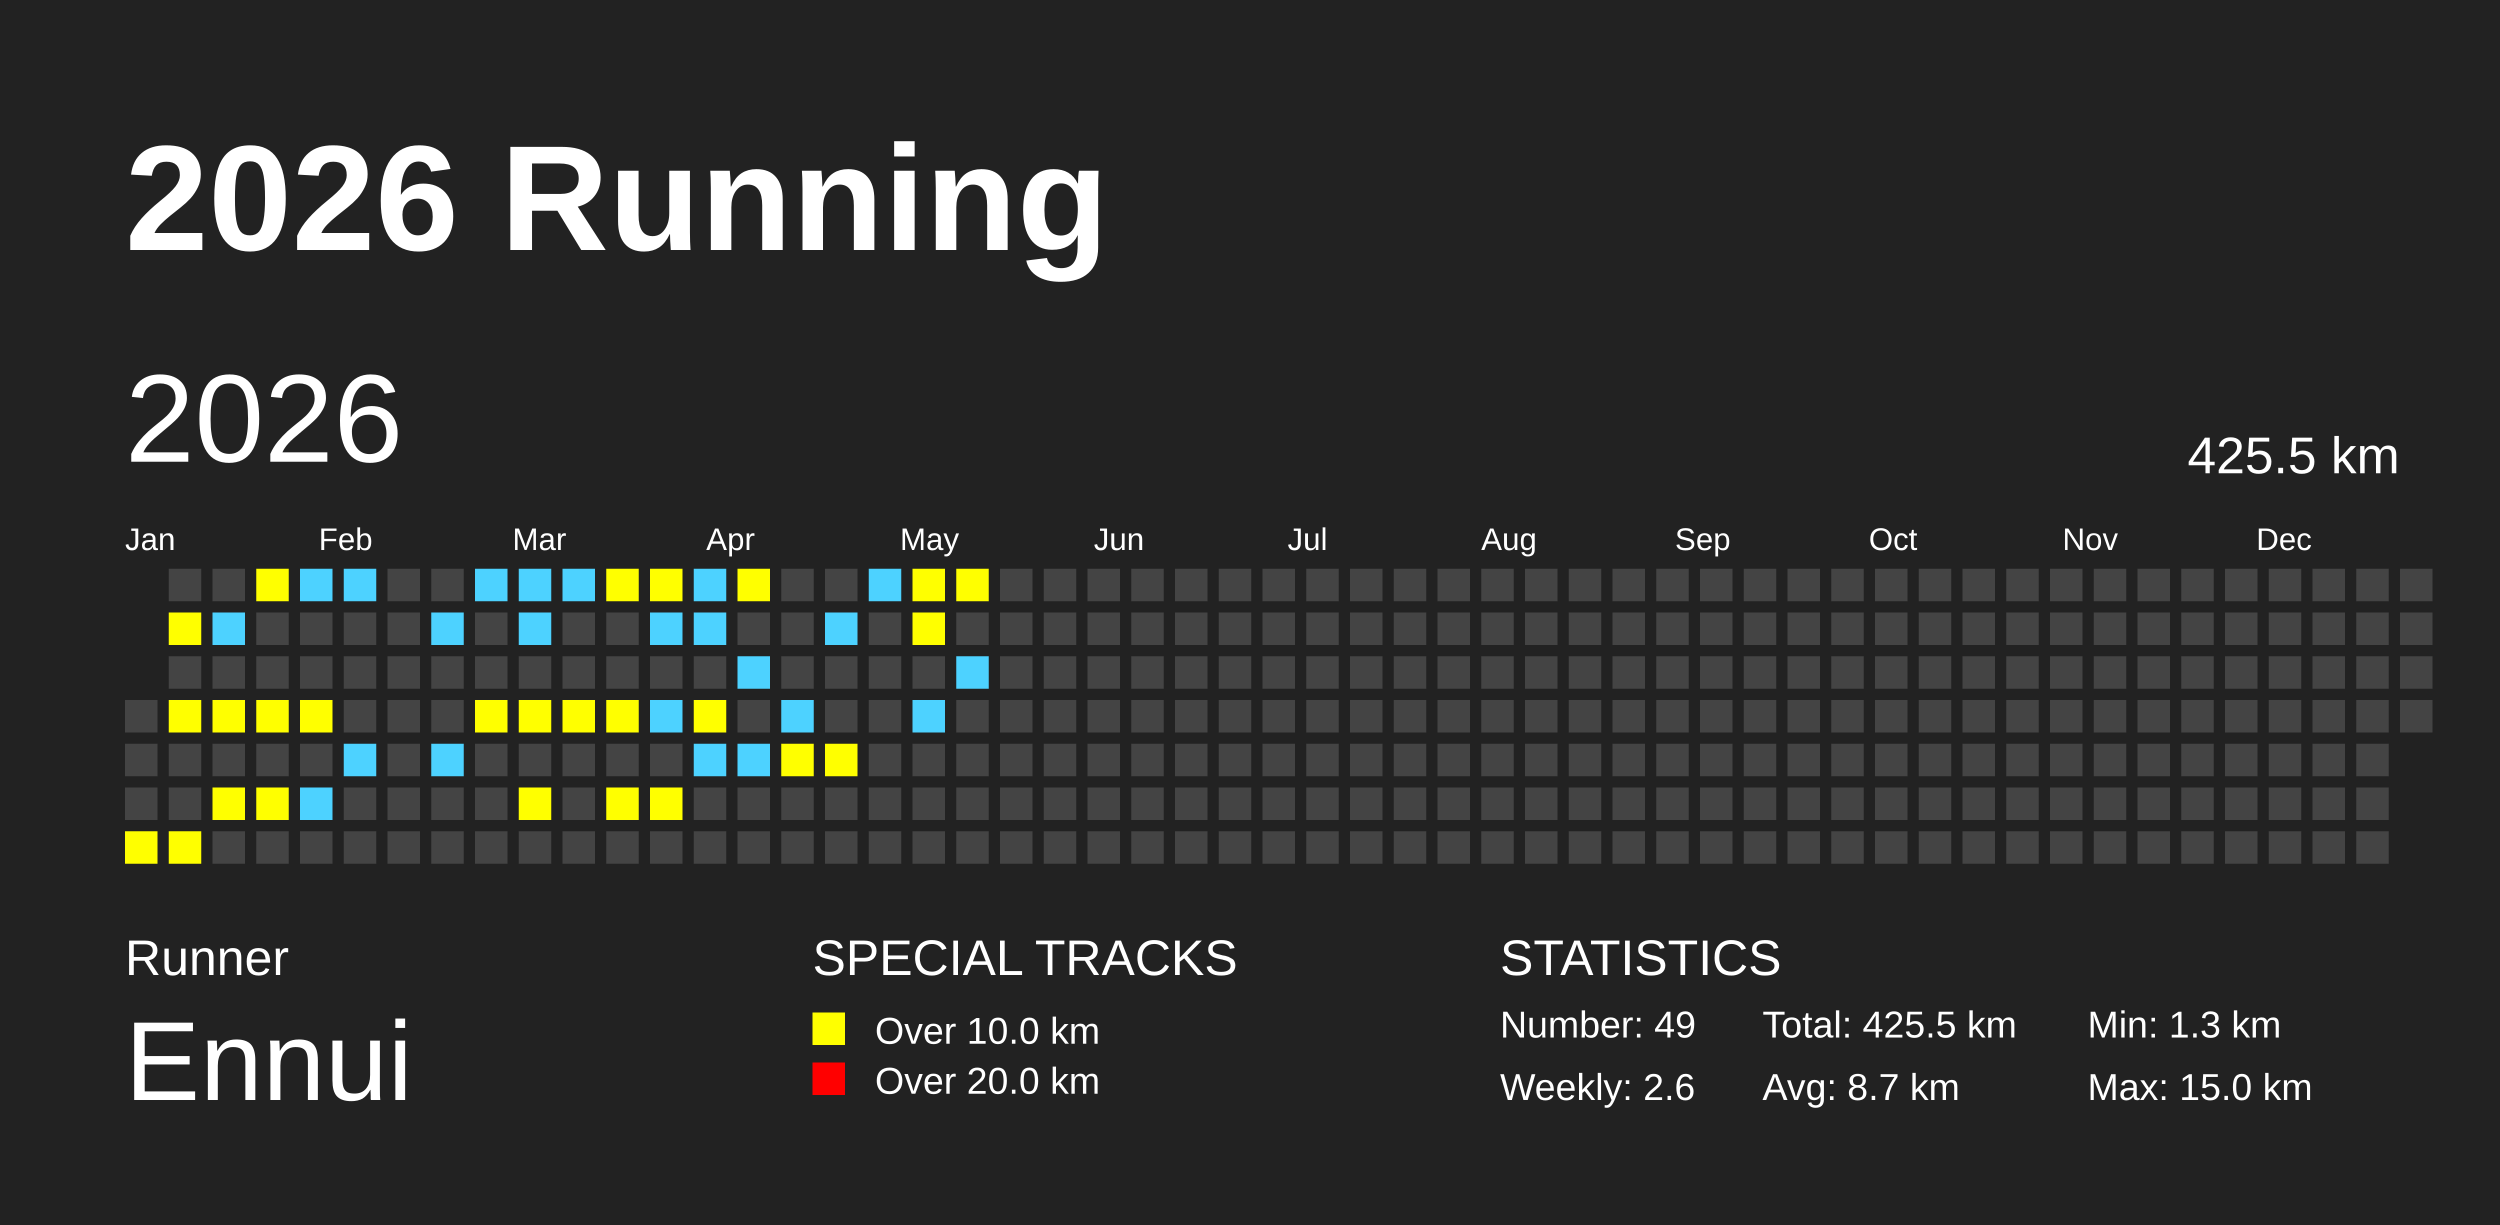
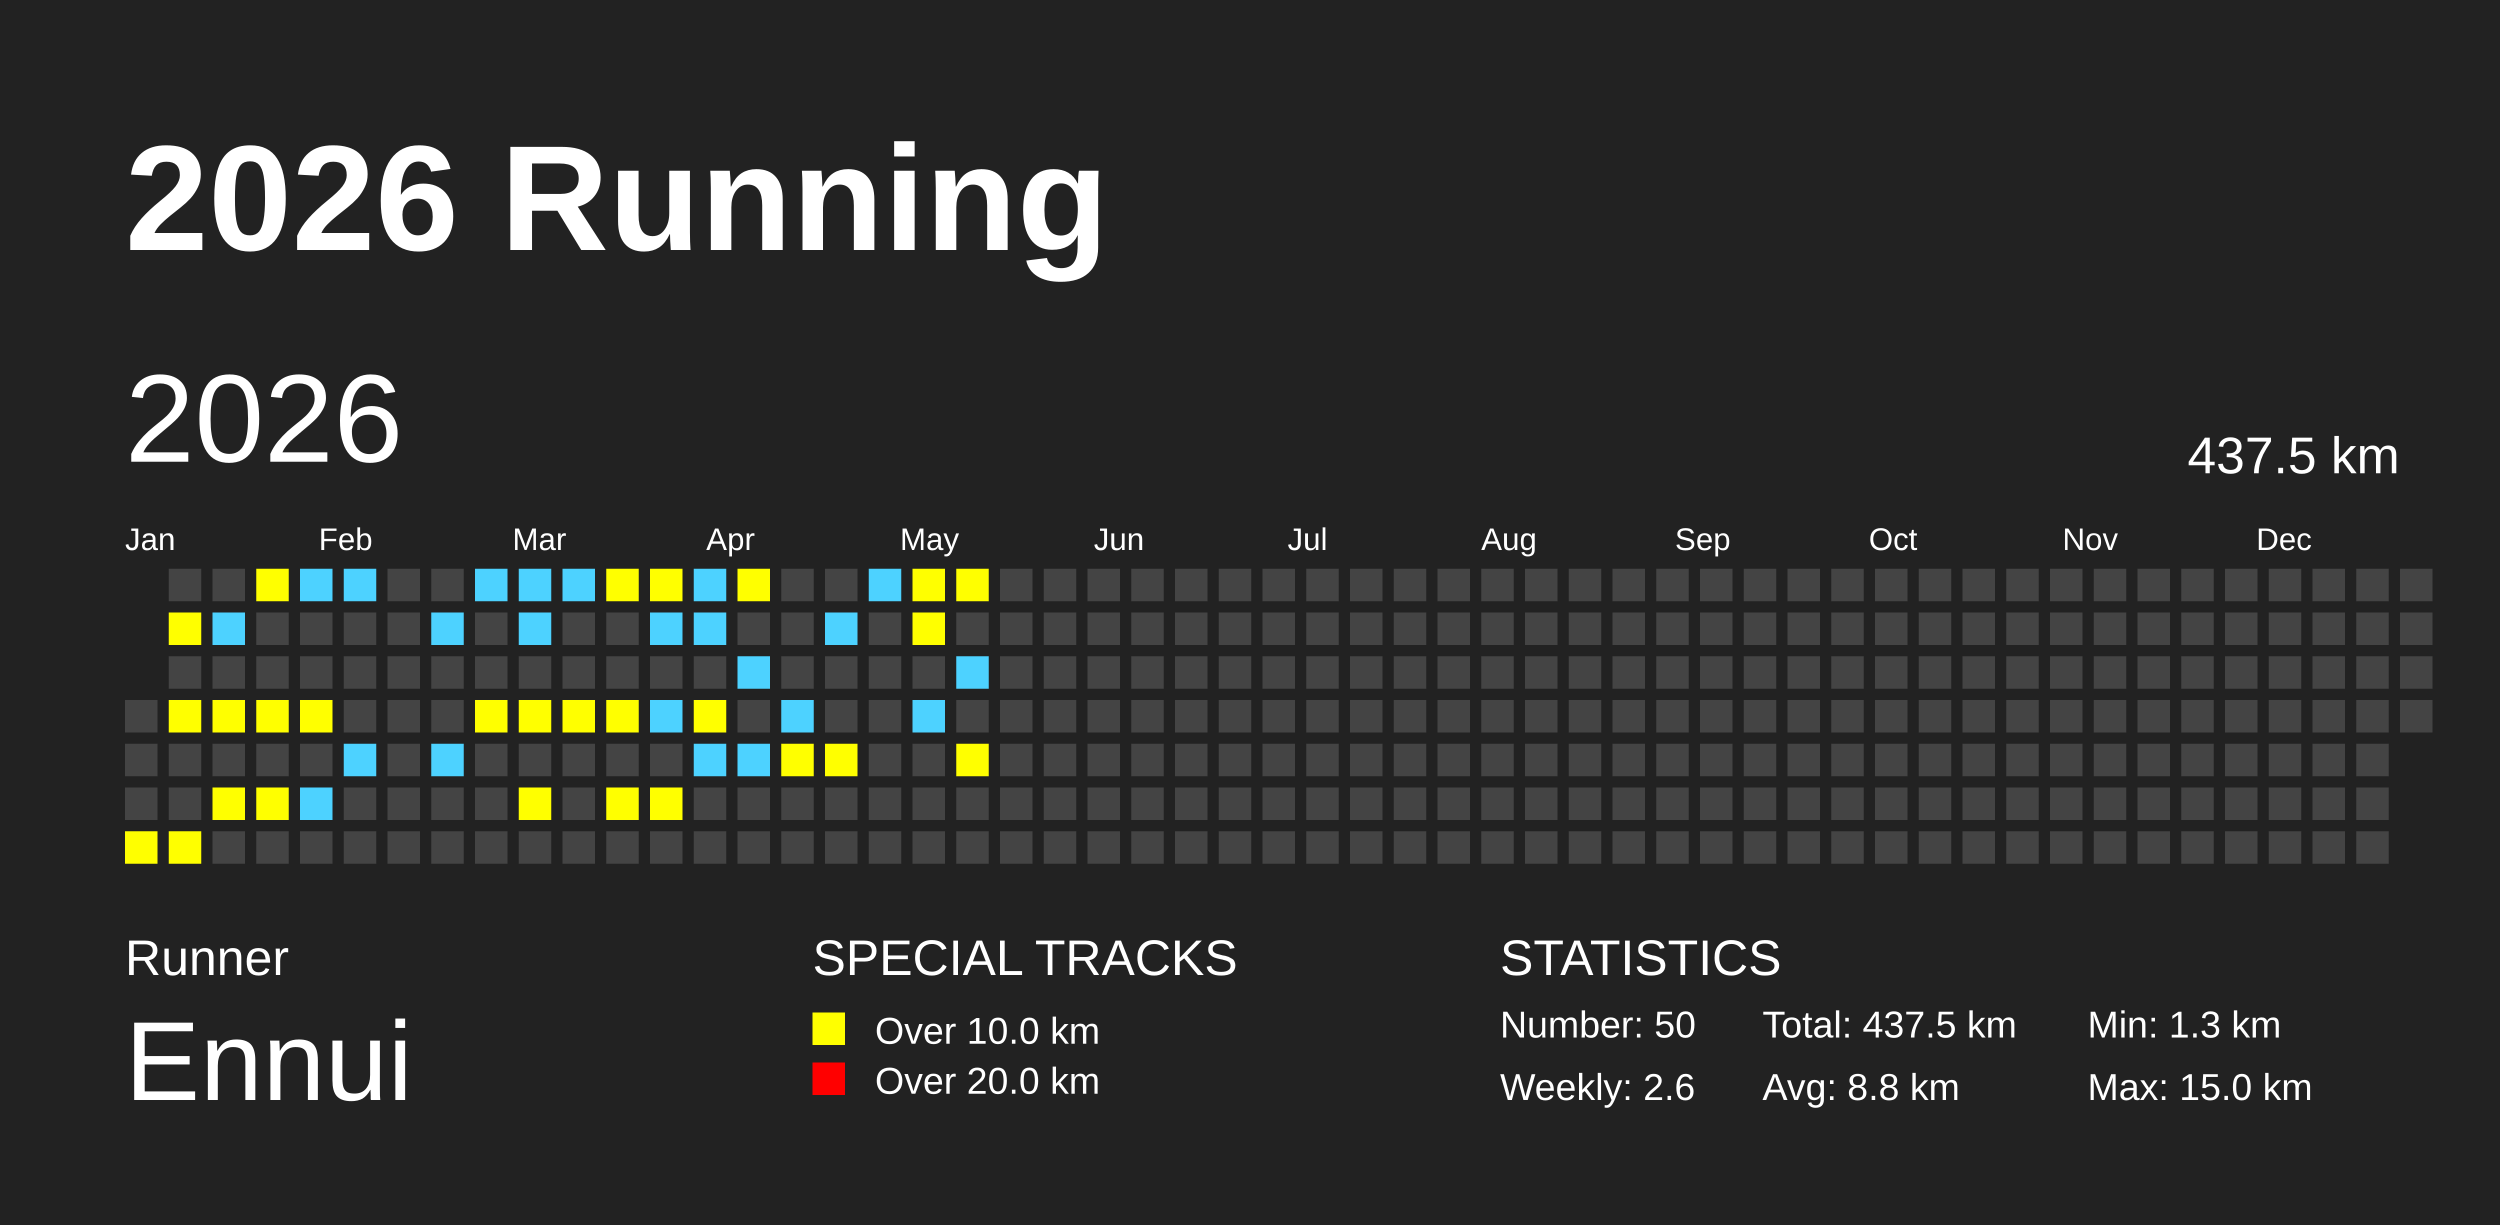
<svg xmlns="http://www.w3.org/2000/svg" baseProfile="full" height="98mm" version="1.1" viewBox="0,0,200,98" width="200mm">
  <defs />
  <rect fill="#222222" height="98" width="200" x="0" y="0" />
  <text fill="#FFFFFF" style="font-size:12px; font-family:Arial; font-weight:bold;" x="10" y="20">2026 Running</text>
  <text fill="#FFFFFF" style="font-size:4px; font-family:Arial" x="10" y="78">Runner</text>
  <text fill="#FFFFFF" style="font-size:9px; font-family:Arial" x="10" y="88">Ennui</text>
  <text fill="#FFFFFF" style="font-size:4px; font-family:Arial" x="65" y="78">SPECIAL TRACKS</text>
  <rect fill="yellow" height="2.6" width="2.6" x="65" y="81" />
  <text fill="#FFFFFF" style="font-size:3px; font-family:Arial" x="70" y="83.5">Over 10.0 km</text>
  <rect fill="red" height="2.6" width="2.6" x="65" y="85" />
  <text fill="#FFFFFF" style="font-size:3px; font-family:Arial" x="70" y="87.5">Over 20.0 km</text>
  <text fill="#FFFFFF" style="font-size:4px; font-family:Arial" x="120" y="78">STATISTICS</text>
-   <text fill="#FFFFFF" style="font-size:3px; font-family:Arial" x="120" y="83">Number: 49</text>
+   <text fill="#FFFFFF" style="font-size:3px; font-family:Arial" x="120" y="83">Number: 50</text>
  <text fill="#FFFFFF" style="font-size:3px; font-family:Arial" x="120" y="88">Weekly: 2.6</text>
-   <text fill="#FFFFFF" style="font-size:3px; font-family:Arial" x="141" y="83">Total: 425.5 km</text>
-   <text fill="#FFFFFF" style="font-size:3px; font-family:Arial" x="141" y="88">Avg: 8.7 km</text>
+   <text fill="#FFFFFF" style="font-size:3px; font-family:Arial" x="141" y="83">Total: 437.5 km</text>
+   <text fill="#FFFFFF" style="font-size:3px; font-family:Arial" x="141" y="88">Avg: 8.8 km</text>
  <text fill="#FFFFFF" style="font-size:3px; font-family:Arial" x="167" y="83">Min: 1.3 km</text>
  <text fill="#FFFFFF" style="font-size:3px; font-family:Arial" x="167" y="88">Max: 15.0 km</text>
  <text dominant-baseline="hanging" fill="#FFFFFF" style="font-size:10.0px; font-family:Arial;" x="10" y="30">2026</text>
-   <text dominant-baseline="hanging" fill="#FFFFFF" style="font-size:4.125px; font-family:Arial;" x="175" y="35">425.5 km</text>
+   <text dominant-baseline="hanging" fill="#FFFFFF" style="font-size:4.125px; font-family:Arial;" x="175" y="35">437.5 km</text>
  <text fill="#FFFFFF" style="font-size:2.5px; font-family:Arial" x="10.0" y="44">Jan</text>
  <text fill="#FFFFFF" style="font-size:2.5px; font-family:Arial" x="25.5" y="44">Feb</text>
  <text fill="#FFFFFF" style="font-size:2.5px; font-family:Arial" x="41.0" y="44">Mar</text>
  <text fill="#FFFFFF" style="font-size:2.5px; font-family:Arial" x="56.5" y="44">Apr</text>
  <text fill="#FFFFFF" style="font-size:2.5px; font-family:Arial" x="72.0" y="44">May</text>
  <text fill="#FFFFFF" style="font-size:2.5px; font-family:Arial" x="87.5" y="44">Jun</text>
  <text fill="#FFFFFF" style="font-size:2.5px; font-family:Arial" x="103.0" y="44">Jul</text>
  <text fill="#FFFFFF" style="font-size:2.5px; font-family:Arial" x="118.5" y="44">Aug</text>
  <text fill="#FFFFFF" style="font-size:2.5px; font-family:Arial" x="134.0" y="44">Sep</text>
  <text fill="#FFFFFF" style="font-size:2.5px; font-family:Arial" x="149.5" y="44">Oct</text>
  <text fill="#FFFFFF" style="font-size:2.5px; font-family:Arial" x="165.0" y="44">Nov</text>
  <text fill="#FFFFFF" style="font-size:2.5px; font-family:Arial" x="180.5" y="44">Dec</text>
  <rect fill="#444444" height="2.6" width="2.6" x="10.0" y="56.0" />
  <rect fill="#444444" height="2.6" width="2.6" x="10.0" y="59.5" />
  <rect fill="#444444" height="2.6" width="2.6" x="10.0" y="63.0" />
  <rect fill="yellow" height="2.6" width="2.6" x="10.0" y="66.5" />
  <rect fill="#444444" height="2.6" width="2.6" x="13.5" y="45.5" />
  <rect fill="yellow" height="2.6" width="2.6" x="13.5" y="49.0" />
  <rect fill="#444444" height="2.6" width="2.6" x="13.5" y="52.5" />
  <rect fill="yellow" height="2.6" width="2.6" x="13.5" y="56.0" />
  <rect fill="#444444" height="2.6" width="2.6" x="13.5" y="59.5" />
  <rect fill="#444444" height="2.6" width="2.6" x="13.5" y="63.0" />
  <rect fill="yellow" height="2.6" width="2.6" x="13.5" y="66.5" />
  <rect fill="#444444" height="2.6" width="2.6" x="17.0" y="45.5" />
  <rect fill="#4DD2FF" height="2.6" width="2.6" x="17.0" y="49.0" />
  <rect fill="#444444" height="2.6" width="2.6" x="17.0" y="52.5" />
  <rect fill="yellow" height="2.6" width="2.6" x="17.0" y="56.0" />
  <rect fill="#444444" height="2.6" width="2.6" x="17.0" y="59.5" />
  <rect fill="yellow" height="2.6" width="2.6" x="17.0" y="63.0" />
  <rect fill="#444444" height="2.6" width="2.6" x="17.0" y="66.5" />
  <rect fill="yellow" height="2.6" width="2.6" x="20.5" y="45.5" />
  <rect fill="#444444" height="2.6" width="2.6" x="20.5" y="49.0" />
  <rect fill="#444444" height="2.6" width="2.6" x="20.5" y="52.5" />
  <rect fill="yellow" height="2.6" width="2.6" x="20.5" y="56.0" />
  <rect fill="#444444" height="2.6" width="2.6" x="20.5" y="59.5" />
  <rect fill="yellow" height="2.6" width="2.6" x="20.5" y="63.0" />
  <rect fill="#444444" height="2.6" width="2.6" x="20.5" y="66.5" />
  <rect fill="#4DD2FF" height="2.6" width="2.6" x="24.0" y="45.5" />
  <rect fill="#444444" height="2.6" width="2.6" x="24.0" y="49.0" />
  <rect fill="#444444" height="2.6" width="2.6" x="24.0" y="52.5" />
  <rect fill="yellow" height="2.6" width="2.6" x="24.0" y="56.0" />
  <rect fill="#444444" height="2.6" width="2.6" x="24.0" y="59.5" />
  <rect fill="#4DD2FF" height="2.6" width="2.6" x="24.0" y="63.0" />
  <rect fill="#444444" height="2.6" width="2.6" x="24.0" y="66.5" />
  <rect fill="#4DD2FF" height="2.6" width="2.6" x="27.5" y="45.5" />
  <rect fill="#444444" height="2.6" width="2.6" x="27.5" y="49.0" />
  <rect fill="#444444" height="2.6" width="2.6" x="27.5" y="52.5" />
  <rect fill="#444444" height="2.6" width="2.6" x="27.5" y="56.0" />
  <rect fill="#4DD2FF" height="2.6" width="2.6" x="27.5" y="59.5" />
  <rect fill="#444444" height="2.6" width="2.6" x="27.5" y="63.0" />
  <rect fill="#444444" height="2.6" width="2.6" x="27.5" y="66.5" />
  <rect fill="#444444" height="2.6" width="2.6" x="31.0" y="45.5" />
  <rect fill="#444444" height="2.6" width="2.6" x="31.0" y="49.0" />
  <rect fill="#444444" height="2.6" width="2.6" x="31.0" y="52.5" />
  <rect fill="#444444" height="2.6" width="2.6" x="31.0" y="56.0" />
  <rect fill="#444444" height="2.6" width="2.6" x="31.0" y="59.5" />
  <rect fill="#444444" height="2.6" width="2.6" x="31.0" y="63.0" />
  <rect fill="#444444" height="2.6" width="2.6" x="31.0" y="66.5" />
  <rect fill="#444444" height="2.6" width="2.6" x="34.5" y="45.5" />
  <rect fill="#4DD2FF" height="2.6" width="2.6" x="34.5" y="49.0" />
  <rect fill="#444444" height="2.6" width="2.6" x="34.5" y="52.5" />
  <rect fill="#444444" height="2.6" width="2.6" x="34.5" y="56.0" />
  <rect fill="#4DD2FF" height="2.6" width="2.6" x="34.5" y="59.5" />
  <rect fill="#444444" height="2.6" width="2.6" x="34.5" y="63.0" />
  <rect fill="#444444" height="2.6" width="2.6" x="34.5" y="66.5" />
  <rect fill="#4DD2FF" height="2.6" width="2.6" x="38.0" y="45.5" />
  <rect fill="#444444" height="2.6" width="2.6" x="38.0" y="49.0" />
  <rect fill="#444444" height="2.6" width="2.6" x="38.0" y="52.5" />
  <rect fill="yellow" height="2.6" width="2.6" x="38.0" y="56.0" />
  <rect fill="#444444" height="2.6" width="2.6" x="38.0" y="59.5" />
  <rect fill="#444444" height="2.6" width="2.6" x="38.0" y="63.0" />
  <rect fill="#444444" height="2.6" width="2.6" x="38.0" y="66.5" />
  <rect fill="#4DD2FF" height="2.6" width="2.6" x="41.5" y="45.5" />
  <rect fill="#4DD2FF" height="2.6" width="2.6" x="41.5" y="49.0" />
  <rect fill="#444444" height="2.6" width="2.6" x="41.5" y="52.5" />
  <rect fill="yellow" height="2.6" width="2.6" x="41.5" y="56.0" />
  <rect fill="#444444" height="2.6" width="2.6" x="41.5" y="59.5" />
  <rect fill="yellow" height="2.6" width="2.6" x="41.5" y="63.0" />
  <rect fill="#444444" height="2.6" width="2.6" x="41.5" y="66.5" />
  <rect fill="#4DD2FF" height="2.6" width="2.6" x="45.0" y="45.5" />
  <rect fill="#444444" height="2.6" width="2.6" x="45.0" y="49.0" />
  <rect fill="#444444" height="2.6" width="2.6" x="45.0" y="52.5" />
  <rect fill="yellow" height="2.6" width="2.6" x="45.0" y="56.0" />
  <rect fill="#444444" height="2.6" width="2.6" x="45.0" y="59.5" />
  <rect fill="#444444" height="2.6" width="2.6" x="45.0" y="63.0" />
  <rect fill="#444444" height="2.6" width="2.6" x="45.0" y="66.5" />
  <rect fill="yellow" height="2.6" width="2.6" x="48.5" y="45.5" />
  <rect fill="#444444" height="2.6" width="2.6" x="48.5" y="49.0" />
  <rect fill="#444444" height="2.6" width="2.6" x="48.5" y="52.5" />
  <rect fill="yellow" height="2.6" width="2.6" x="48.5" y="56.0" />
  <rect fill="#444444" height="2.6" width="2.6" x="48.5" y="59.5" />
  <rect fill="yellow" height="2.6" width="2.6" x="48.5" y="63.0" />
  <rect fill="#444444" height="2.6" width="2.6" x="48.5" y="66.5" />
  <rect fill="yellow" height="2.6" width="2.6" x="52.0" y="45.5" />
  <rect fill="#4DD2FF" height="2.6" width="2.6" x="52.0" y="49.0" />
  <rect fill="#444444" height="2.6" width="2.6" x="52.0" y="52.5" />
  <rect fill="#4DD2FF" height="2.6" width="2.6" x="52.0" y="56.0" />
  <rect fill="#444444" height="2.6" width="2.6" x="52.0" y="59.5" />
  <rect fill="yellow" height="2.6" width="2.6" x="52.0" y="63.0" />
  <rect fill="#444444" height="2.6" width="2.6" x="52.0" y="66.5" />
  <rect fill="#4DD2FF" height="2.6" width="2.6" x="55.5" y="45.5" />
  <rect fill="#4DD2FF" height="2.6" width="2.6" x="55.5" y="49.0" />
  <rect fill="#444444" height="2.6" width="2.6" x="55.5" y="52.5" />
  <rect fill="yellow" height="2.6" width="2.6" x="55.5" y="56.0" />
  <rect fill="#4DD2FF" height="2.6" width="2.6" x="55.5" y="59.5" />
  <rect fill="#444444" height="2.6" width="2.6" x="55.5" y="63.0" />
  <rect fill="#444444" height="2.6" width="2.6" x="55.5" y="66.5" />
  <rect fill="yellow" height="2.6" width="2.6" x="59.0" y="45.5" />
  <rect fill="#444444" height="2.6" width="2.6" x="59.0" y="49.0" />
  <rect fill="#4DD2FF" height="2.6" width="2.6" x="59.0" y="52.5" />
  <rect fill="#444444" height="2.6" width="2.6" x="59.0" y="56.0" />
  <rect fill="#4DD2FF" height="2.6" width="2.6" x="59.0" y="59.5" />
  <rect fill="#444444" height="2.6" width="2.6" x="59.0" y="63.0" />
  <rect fill="#444444" height="2.6" width="2.6" x="59.0" y="66.5" />
  <rect fill="#444444" height="2.6" width="2.6" x="62.5" y="45.5" />
  <rect fill="#444444" height="2.6" width="2.6" x="62.5" y="49.0" />
  <rect fill="#444444" height="2.6" width="2.6" x="62.5" y="52.5" />
  <rect fill="#4DD2FF" height="2.6" width="2.6" x="62.5" y="56.0" />
  <rect fill="yellow" height="2.6" width="2.6" x="62.5" y="59.5" />
  <rect fill="#444444" height="2.6" width="2.6" x="62.5" y="63.0" />
  <rect fill="#444444" height="2.6" width="2.6" x="62.5" y="66.5" />
  <rect fill="#444444" height="2.6" width="2.6" x="66.0" y="45.5" />
  <rect fill="#4DD2FF" height="2.6" width="2.6" x="66.0" y="49.0" />
  <rect fill="#444444" height="2.6" width="2.6" x="66.0" y="52.5" />
  <rect fill="#444444" height="2.6" width="2.6" x="66.0" y="56.0" />
  <rect fill="yellow" height="2.6" width="2.6" x="66.0" y="59.5" />
  <rect fill="#444444" height="2.6" width="2.6" x="66.0" y="63.0" />
  <rect fill="#444444" height="2.6" width="2.6" x="66.0" y="66.5" />
  <rect fill="#4DD2FF" height="2.6" width="2.6" x="69.5" y="45.5" />
  <rect fill="#444444" height="2.6" width="2.6" x="69.5" y="49.0" />
  <rect fill="#444444" height="2.6" width="2.6" x="69.5" y="52.5" />
  <rect fill="#444444" height="2.6" width="2.6" x="69.5" y="56.0" />
  <rect fill="#444444" height="2.6" width="2.6" x="69.5" y="59.5" />
  <rect fill="#444444" height="2.6" width="2.6" x="69.5" y="63.0" />
  <rect fill="#444444" height="2.6" width="2.6" x="69.5" y="66.5" />
  <rect fill="yellow" height="2.6" width="2.6" x="73.0" y="45.5" />
  <rect fill="yellow" height="2.6" width="2.6" x="73.0" y="49.0" />
  <rect fill="#444444" height="2.6" width="2.6" x="73.0" y="52.5" />
  <rect fill="#4DD2FF" height="2.6" width="2.6" x="73.0" y="56.0" />
  <rect fill="#444444" height="2.6" width="2.6" x="73.0" y="59.5" />
  <rect fill="#444444" height="2.6" width="2.6" x="73.0" y="63.0" />
  <rect fill="#444444" height="2.6" width="2.6" x="73.0" y="66.5" />
  <rect fill="yellow" height="2.6" width="2.6" x="76.5" y="45.5" />
  <rect fill="#444444" height="2.6" width="2.6" x="76.5" y="49.0" />
  <rect fill="#4DD2FF" height="2.6" width="2.6" x="76.5" y="52.5" />
  <rect fill="#444444" height="2.6" width="2.6" x="76.5" y="56.0" />
-   <rect fill="#444444" height="2.6" width="2.6" x="76.5" y="59.5" />
+   <rect fill="yellow" height="2.6" width="2.6" x="76.5" y="59.5" />
  <rect fill="#444444" height="2.6" width="2.6" x="76.5" y="63.0" />
  <rect fill="#444444" height="2.6" width="2.6" x="76.5" y="66.5" />
  <rect fill="#444444" height="2.6" width="2.6" x="80.0" y="45.5" />
  <rect fill="#444444" height="2.6" width="2.6" x="80.0" y="49.0" />
  <rect fill="#444444" height="2.6" width="2.6" x="80.0" y="52.5" />
  <rect fill="#444444" height="2.6" width="2.6" x="80.0" y="56.0" />
  <rect fill="#444444" height="2.6" width="2.6" x="80.0" y="59.5" />
  <rect fill="#444444" height="2.6" width="2.6" x="80.0" y="63.0" />
  <rect fill="#444444" height="2.6" width="2.6" x="80.0" y="66.5" />
  <rect fill="#444444" height="2.6" width="2.6" x="83.5" y="45.5" />
  <rect fill="#444444" height="2.6" width="2.6" x="83.5" y="49.0" />
  <rect fill="#444444" height="2.6" width="2.6" x="83.5" y="52.5" />
  <rect fill="#444444" height="2.6" width="2.6" x="83.5" y="56.0" />
  <rect fill="#444444" height="2.6" width="2.6" x="83.5" y="59.5" />
  <rect fill="#444444" height="2.6" width="2.6" x="83.5" y="63.0" />
  <rect fill="#444444" height="2.6" width="2.6" x="83.5" y="66.5" />
  <rect fill="#444444" height="2.6" width="2.6" x="87.0" y="45.5" />
  <rect fill="#444444" height="2.6" width="2.6" x="87.0" y="49.0" />
  <rect fill="#444444" height="2.6" width="2.6" x="87.0" y="52.5" />
  <rect fill="#444444" height="2.6" width="2.6" x="87.0" y="56.0" />
  <rect fill="#444444" height="2.6" width="2.6" x="87.0" y="59.5" />
  <rect fill="#444444" height="2.6" width="2.6" x="87.0" y="63.0" />
  <rect fill="#444444" height="2.6" width="2.6" x="87.0" y="66.5" />
  <rect fill="#444444" height="2.6" width="2.6" x="90.5" y="45.5" />
  <rect fill="#444444" height="2.6" width="2.6" x="90.5" y="49.0" />
  <rect fill="#444444" height="2.6" width="2.6" x="90.5" y="52.5" />
  <rect fill="#444444" height="2.6" width="2.6" x="90.5" y="56.0" />
  <rect fill="#444444" height="2.6" width="2.6" x="90.5" y="59.5" />
  <rect fill="#444444" height="2.6" width="2.6" x="90.5" y="63.0" />
  <rect fill="#444444" height="2.6" width="2.6" x="90.5" y="66.5" />
  <rect fill="#444444" height="2.6" width="2.6" x="94.0" y="45.5" />
  <rect fill="#444444" height="2.6" width="2.6" x="94.0" y="49.0" />
  <rect fill="#444444" height="2.6" width="2.6" x="94.0" y="52.5" />
  <rect fill="#444444" height="2.6" width="2.6" x="94.0" y="56.0" />
  <rect fill="#444444" height="2.6" width="2.6" x="94.0" y="59.5" />
  <rect fill="#444444" height="2.6" width="2.6" x="94.0" y="63.0" />
  <rect fill="#444444" height="2.6" width="2.6" x="94.0" y="66.5" />
  <rect fill="#444444" height="2.6" width="2.6" x="97.5" y="45.5" />
  <rect fill="#444444" height="2.6" width="2.6" x="97.5" y="49.0" />
  <rect fill="#444444" height="2.6" width="2.6" x="97.5" y="52.5" />
  <rect fill="#444444" height="2.6" width="2.6" x="97.5" y="56.0" />
  <rect fill="#444444" height="2.6" width="2.6" x="97.5" y="59.5" />
  <rect fill="#444444" height="2.6" width="2.6" x="97.5" y="63.0" />
  <rect fill="#444444" height="2.6" width="2.6" x="97.5" y="66.5" />
  <rect fill="#444444" height="2.6" width="2.6" x="101.0" y="45.5" />
  <rect fill="#444444" height="2.6" width="2.6" x="101.0" y="49.0" />
  <rect fill="#444444" height="2.6" width="2.6" x="101.0" y="52.5" />
  <rect fill="#444444" height="2.6" width="2.6" x="101.0" y="56.0" />
  <rect fill="#444444" height="2.6" width="2.6" x="101.0" y="59.5" />
  <rect fill="#444444" height="2.6" width="2.6" x="101.0" y="63.0" />
  <rect fill="#444444" height="2.6" width="2.6" x="101.0" y="66.5" />
  <rect fill="#444444" height="2.6" width="2.6" x="104.5" y="45.5" />
  <rect fill="#444444" height="2.6" width="2.6" x="104.5" y="49.0" />
  <rect fill="#444444" height="2.6" width="2.6" x="104.5" y="52.5" />
  <rect fill="#444444" height="2.6" width="2.6" x="104.5" y="56.0" />
  <rect fill="#444444" height="2.6" width="2.6" x="104.5" y="59.5" />
  <rect fill="#444444" height="2.6" width="2.6" x="104.5" y="63.0" />
  <rect fill="#444444" height="2.6" width="2.6" x="104.5" y="66.5" />
  <rect fill="#444444" height="2.6" width="2.6" x="108.0" y="45.5" />
  <rect fill="#444444" height="2.6" width="2.6" x="108.0" y="49.0" />
  <rect fill="#444444" height="2.6" width="2.6" x="108.0" y="52.5" />
  <rect fill="#444444" height="2.6" width="2.6" x="108.0" y="56.0" />
  <rect fill="#444444" height="2.6" width="2.6" x="108.0" y="59.5" />
  <rect fill="#444444" height="2.6" width="2.6" x="108.0" y="63.0" />
  <rect fill="#444444" height="2.6" width="2.6" x="108.0" y="66.5" />
  <rect fill="#444444" height="2.6" width="2.6" x="111.5" y="45.5" />
  <rect fill="#444444" height="2.6" width="2.6" x="111.5" y="49.0" />
  <rect fill="#444444" height="2.6" width="2.6" x="111.5" y="52.5" />
  <rect fill="#444444" height="2.6" width="2.6" x="111.5" y="56.0" />
  <rect fill="#444444" height="2.6" width="2.6" x="111.5" y="59.5" />
  <rect fill="#444444" height="2.6" width="2.6" x="111.5" y="63.0" />
  <rect fill="#444444" height="2.6" width="2.6" x="111.5" y="66.5" />
  <rect fill="#444444" height="2.6" width="2.6" x="115.0" y="45.5" />
  <rect fill="#444444" height="2.6" width="2.6" x="115.0" y="49.0" />
  <rect fill="#444444" height="2.6" width="2.6" x="115.0" y="52.5" />
  <rect fill="#444444" height="2.6" width="2.6" x="115.0" y="56.0" />
  <rect fill="#444444" height="2.6" width="2.6" x="115.0" y="59.5" />
  <rect fill="#444444" height="2.6" width="2.6" x="115.0" y="63.0" />
  <rect fill="#444444" height="2.6" width="2.6" x="115.0" y="66.5" />
  <rect fill="#444444" height="2.6" width="2.6" x="118.5" y="45.5" />
  <rect fill="#444444" height="2.6" width="2.6" x="118.5" y="49.0" />
  <rect fill="#444444" height="2.6" width="2.6" x="118.5" y="52.5" />
  <rect fill="#444444" height="2.6" width="2.6" x="118.5" y="56.0" />
  <rect fill="#444444" height="2.6" width="2.6" x="118.5" y="59.5" />
  <rect fill="#444444" height="2.6" width="2.6" x="118.5" y="63.0" />
  <rect fill="#444444" height="2.6" width="2.6" x="118.5" y="66.5" />
  <rect fill="#444444" height="2.6" width="2.6" x="122.0" y="45.5" />
  <rect fill="#444444" height="2.6" width="2.6" x="122.0" y="49.0" />
  <rect fill="#444444" height="2.6" width="2.6" x="122.0" y="52.5" />
  <rect fill="#444444" height="2.6" width="2.6" x="122.0" y="56.0" />
  <rect fill="#444444" height="2.6" width="2.6" x="122.0" y="59.5" />
  <rect fill="#444444" height="2.6" width="2.6" x="122.0" y="63.0" />
  <rect fill="#444444" height="2.6" width="2.6" x="122.0" y="66.5" />
  <rect fill="#444444" height="2.6" width="2.6" x="125.5" y="45.5" />
  <rect fill="#444444" height="2.6" width="2.6" x="125.5" y="49.0" />
  <rect fill="#444444" height="2.6" width="2.6" x="125.5" y="52.5" />
  <rect fill="#444444" height="2.6" width="2.6" x="125.5" y="56.0" />
  <rect fill="#444444" height="2.6" width="2.6" x="125.5" y="59.5" />
  <rect fill="#444444" height="2.6" width="2.6" x="125.5" y="63.0" />
  <rect fill="#444444" height="2.6" width="2.6" x="125.5" y="66.5" />
  <rect fill="#444444" height="2.6" width="2.6" x="129.0" y="45.5" />
  <rect fill="#444444" height="2.6" width="2.6" x="129.0" y="49.0" />
  <rect fill="#444444" height="2.6" width="2.6" x="129.0" y="52.5" />
  <rect fill="#444444" height="2.6" width="2.6" x="129.0" y="56.0" />
  <rect fill="#444444" height="2.6" width="2.6" x="129.0" y="59.5" />
  <rect fill="#444444" height="2.6" width="2.6" x="129.0" y="63.0" />
  <rect fill="#444444" height="2.6" width="2.6" x="129.0" y="66.5" />
  <rect fill="#444444" height="2.6" width="2.6" x="132.5" y="45.5" />
  <rect fill="#444444" height="2.6" width="2.6" x="132.5" y="49.0" />
  <rect fill="#444444" height="2.6" width="2.6" x="132.5" y="52.5" />
  <rect fill="#444444" height="2.6" width="2.6" x="132.5" y="56.0" />
  <rect fill="#444444" height="2.6" width="2.6" x="132.5" y="59.5" />
  <rect fill="#444444" height="2.6" width="2.6" x="132.5" y="63.0" />
  <rect fill="#444444" height="2.6" width="2.6" x="132.5" y="66.5" />
  <rect fill="#444444" height="2.6" width="2.6" x="136.0" y="45.5" />
  <rect fill="#444444" height="2.6" width="2.6" x="136.0" y="49.0" />
  <rect fill="#444444" height="2.6" width="2.6" x="136.0" y="52.5" />
  <rect fill="#444444" height="2.6" width="2.6" x="136.0" y="56.0" />
  <rect fill="#444444" height="2.6" width="2.6" x="136.0" y="59.5" />
  <rect fill="#444444" height="2.6" width="2.6" x="136.0" y="63.0" />
  <rect fill="#444444" height="2.6" width="2.6" x="136.0" y="66.5" />
  <rect fill="#444444" height="2.6" width="2.6" x="139.5" y="45.5" />
  <rect fill="#444444" height="2.6" width="2.6" x="139.5" y="49.0" />
  <rect fill="#444444" height="2.6" width="2.6" x="139.5" y="52.5" />
  <rect fill="#444444" height="2.6" width="2.6" x="139.5" y="56.0" />
  <rect fill="#444444" height="2.6" width="2.6" x="139.5" y="59.5" />
  <rect fill="#444444" height="2.6" width="2.6" x="139.5" y="63.0" />
  <rect fill="#444444" height="2.6" width="2.6" x="139.5" y="66.5" />
  <rect fill="#444444" height="2.6" width="2.6" x="143.0" y="45.5" />
  <rect fill="#444444" height="2.6" width="2.6" x="143.0" y="49.0" />
  <rect fill="#444444" height="2.6" width="2.6" x="143.0" y="52.5" />
  <rect fill="#444444" height="2.6" width="2.6" x="143.0" y="56.0" />
  <rect fill="#444444" height="2.6" width="2.6" x="143.0" y="59.5" />
  <rect fill="#444444" height="2.6" width="2.6" x="143.0" y="63.0" />
  <rect fill="#444444" height="2.6" width="2.6" x="143.0" y="66.5" />
  <rect fill="#444444" height="2.6" width="2.6" x="146.5" y="45.5" />
  <rect fill="#444444" height="2.6" width="2.6" x="146.5" y="49.0" />
  <rect fill="#444444" height="2.6" width="2.6" x="146.5" y="52.5" />
  <rect fill="#444444" height="2.6" width="2.6" x="146.5" y="56.0" />
  <rect fill="#444444" height="2.6" width="2.6" x="146.5" y="59.5" />
  <rect fill="#444444" height="2.6" width="2.6" x="146.5" y="63.0" />
  <rect fill="#444444" height="2.6" width="2.6" x="146.5" y="66.5" />
  <rect fill="#444444" height="2.6" width="2.6" x="150.0" y="45.5" />
  <rect fill="#444444" height="2.6" width="2.6" x="150.0" y="49.0" />
  <rect fill="#444444" height="2.6" width="2.6" x="150.0" y="52.5" />
  <rect fill="#444444" height="2.6" width="2.6" x="150.0" y="56.0" />
  <rect fill="#444444" height="2.6" width="2.6" x="150.0" y="59.5" />
  <rect fill="#444444" height="2.6" width="2.6" x="150.0" y="63.0" />
  <rect fill="#444444" height="2.6" width="2.6" x="150.0" y="66.5" />
  <rect fill="#444444" height="2.6" width="2.6" x="153.5" y="45.5" />
  <rect fill="#444444" height="2.6" width="2.6" x="153.5" y="49.0" />
  <rect fill="#444444" height="2.6" width="2.6" x="153.5" y="52.5" />
  <rect fill="#444444" height="2.6" width="2.6" x="153.5" y="56.0" />
  <rect fill="#444444" height="2.6" width="2.6" x="153.5" y="59.5" />
  <rect fill="#444444" height="2.6" width="2.6" x="153.5" y="63.0" />
  <rect fill="#444444" height="2.6" width="2.6" x="153.5" y="66.5" />
  <rect fill="#444444" height="2.6" width="2.6" x="157.0" y="45.5" />
  <rect fill="#444444" height="2.6" width="2.6" x="157.0" y="49.0" />
  <rect fill="#444444" height="2.6" width="2.6" x="157.0" y="52.5" />
  <rect fill="#444444" height="2.6" width="2.6" x="157.0" y="56.0" />
  <rect fill="#444444" height="2.6" width="2.6" x="157.0" y="59.5" />
  <rect fill="#444444" height="2.6" width="2.6" x="157.0" y="63.0" />
  <rect fill="#444444" height="2.6" width="2.6" x="157.0" y="66.5" />
  <rect fill="#444444" height="2.6" width="2.6" x="160.5" y="45.5" />
  <rect fill="#444444" height="2.6" width="2.6" x="160.5" y="49.0" />
  <rect fill="#444444" height="2.6" width="2.6" x="160.5" y="52.5" />
  <rect fill="#444444" height="2.6" width="2.6" x="160.5" y="56.0" />
  <rect fill="#444444" height="2.6" width="2.6" x="160.5" y="59.5" />
  <rect fill="#444444" height="2.6" width="2.6" x="160.5" y="63.0" />
  <rect fill="#444444" height="2.6" width="2.6" x="160.5" y="66.5" />
  <rect fill="#444444" height="2.6" width="2.6" x="164.0" y="45.5" />
  <rect fill="#444444" height="2.6" width="2.6" x="164.0" y="49.0" />
  <rect fill="#444444" height="2.6" width="2.6" x="164.0" y="52.5" />
  <rect fill="#444444" height="2.6" width="2.6" x="164.0" y="56.0" />
  <rect fill="#444444" height="2.6" width="2.6" x="164.0" y="59.5" />
  <rect fill="#444444" height="2.6" width="2.6" x="164.0" y="63.0" />
  <rect fill="#444444" height="2.6" width="2.6" x="164.0" y="66.5" />
  <rect fill="#444444" height="2.6" width="2.6" x="167.5" y="45.5" />
  <rect fill="#444444" height="2.6" width="2.6" x="167.5" y="49.0" />
  <rect fill="#444444" height="2.6" width="2.6" x="167.5" y="52.5" />
  <rect fill="#444444" height="2.6" width="2.6" x="167.5" y="56.0" />
  <rect fill="#444444" height="2.6" width="2.6" x="167.5" y="59.5" />
  <rect fill="#444444" height="2.6" width="2.6" x="167.5" y="63.0" />
  <rect fill="#444444" height="2.6" width="2.6" x="167.5" y="66.5" />
  <rect fill="#444444" height="2.6" width="2.6" x="171.0" y="45.5" />
  <rect fill="#444444" height="2.6" width="2.6" x="171.0" y="49.0" />
  <rect fill="#444444" height="2.6" width="2.6" x="171.0" y="52.5" />
  <rect fill="#444444" height="2.6" width="2.6" x="171.0" y="56.0" />
  <rect fill="#444444" height="2.6" width="2.6" x="171.0" y="59.5" />
  <rect fill="#444444" height="2.6" width="2.6" x="171.0" y="63.0" />
  <rect fill="#444444" height="2.6" width="2.6" x="171.0" y="66.5" />
  <rect fill="#444444" height="2.6" width="2.6" x="174.5" y="45.5" />
  <rect fill="#444444" height="2.6" width="2.6" x="174.5" y="49.0" />
  <rect fill="#444444" height="2.6" width="2.6" x="174.5" y="52.5" />
  <rect fill="#444444" height="2.6" width="2.6" x="174.5" y="56.0" />
  <rect fill="#444444" height="2.6" width="2.6" x="174.5" y="59.5" />
  <rect fill="#444444" height="2.6" width="2.6" x="174.5" y="63.0" />
  <rect fill="#444444" height="2.6" width="2.6" x="174.5" y="66.5" />
  <rect fill="#444444" height="2.6" width="2.6" x="178.0" y="45.5" />
  <rect fill="#444444" height="2.6" width="2.6" x="178.0" y="49.0" />
  <rect fill="#444444" height="2.6" width="2.6" x="178.0" y="52.5" />
  <rect fill="#444444" height="2.6" width="2.6" x="178.0" y="56.0" />
  <rect fill="#444444" height="2.6" width="2.6" x="178.0" y="59.5" />
  <rect fill="#444444" height="2.6" width="2.6" x="178.0" y="63.0" />
  <rect fill="#444444" height="2.6" width="2.6" x="178.0" y="66.5" />
  <rect fill="#444444" height="2.6" width="2.6" x="181.5" y="45.5" />
  <rect fill="#444444" height="2.6" width="2.6" x="181.5" y="49.0" />
  <rect fill="#444444" height="2.6" width="2.6" x="181.5" y="52.5" />
  <rect fill="#444444" height="2.6" width="2.6" x="181.5" y="56.0" />
  <rect fill="#444444" height="2.6" width="2.6" x="181.5" y="59.5" />
  <rect fill="#444444" height="2.6" width="2.6" x="181.5" y="63.0" />
  <rect fill="#444444" height="2.6" width="2.6" x="181.5" y="66.5" />
  <rect fill="#444444" height="2.6" width="2.6" x="185.0" y="45.5" />
  <rect fill="#444444" height="2.6" width="2.6" x="185.0" y="49.0" />
  <rect fill="#444444" height="2.6" width="2.6" x="185.0" y="52.5" />
  <rect fill="#444444" height="2.6" width="2.6" x="185.0" y="56.0" />
  <rect fill="#444444" height="2.6" width="2.6" x="185.0" y="59.5" />
  <rect fill="#444444" height="2.6" width="2.6" x="185.0" y="63.0" />
  <rect fill="#444444" height="2.6" width="2.6" x="185.0" y="66.5" />
  <rect fill="#444444" height="2.6" width="2.6" x="188.5" y="45.5" />
  <rect fill="#444444" height="2.6" width="2.6" x="188.5" y="49.0" />
  <rect fill="#444444" height="2.6" width="2.6" x="188.5" y="52.5" />
  <rect fill="#444444" height="2.6" width="2.6" x="188.5" y="56.0" />
  <rect fill="#444444" height="2.6" width="2.6" x="188.5" y="59.5" />
  <rect fill="#444444" height="2.6" width="2.6" x="188.5" y="63.0" />
  <rect fill="#444444" height="2.6" width="2.6" x="188.5" y="66.5" />
  <rect fill="#444444" height="2.6" width="2.6" x="192.0" y="45.5" />
  <rect fill="#444444" height="2.6" width="2.6" x="192.0" y="49.0" />
  <rect fill="#444444" height="2.6" width="2.6" x="192.0" y="52.5" />
  <rect fill="#444444" height="2.6" width="2.6" x="192.0" y="56.0" />
</svg>
